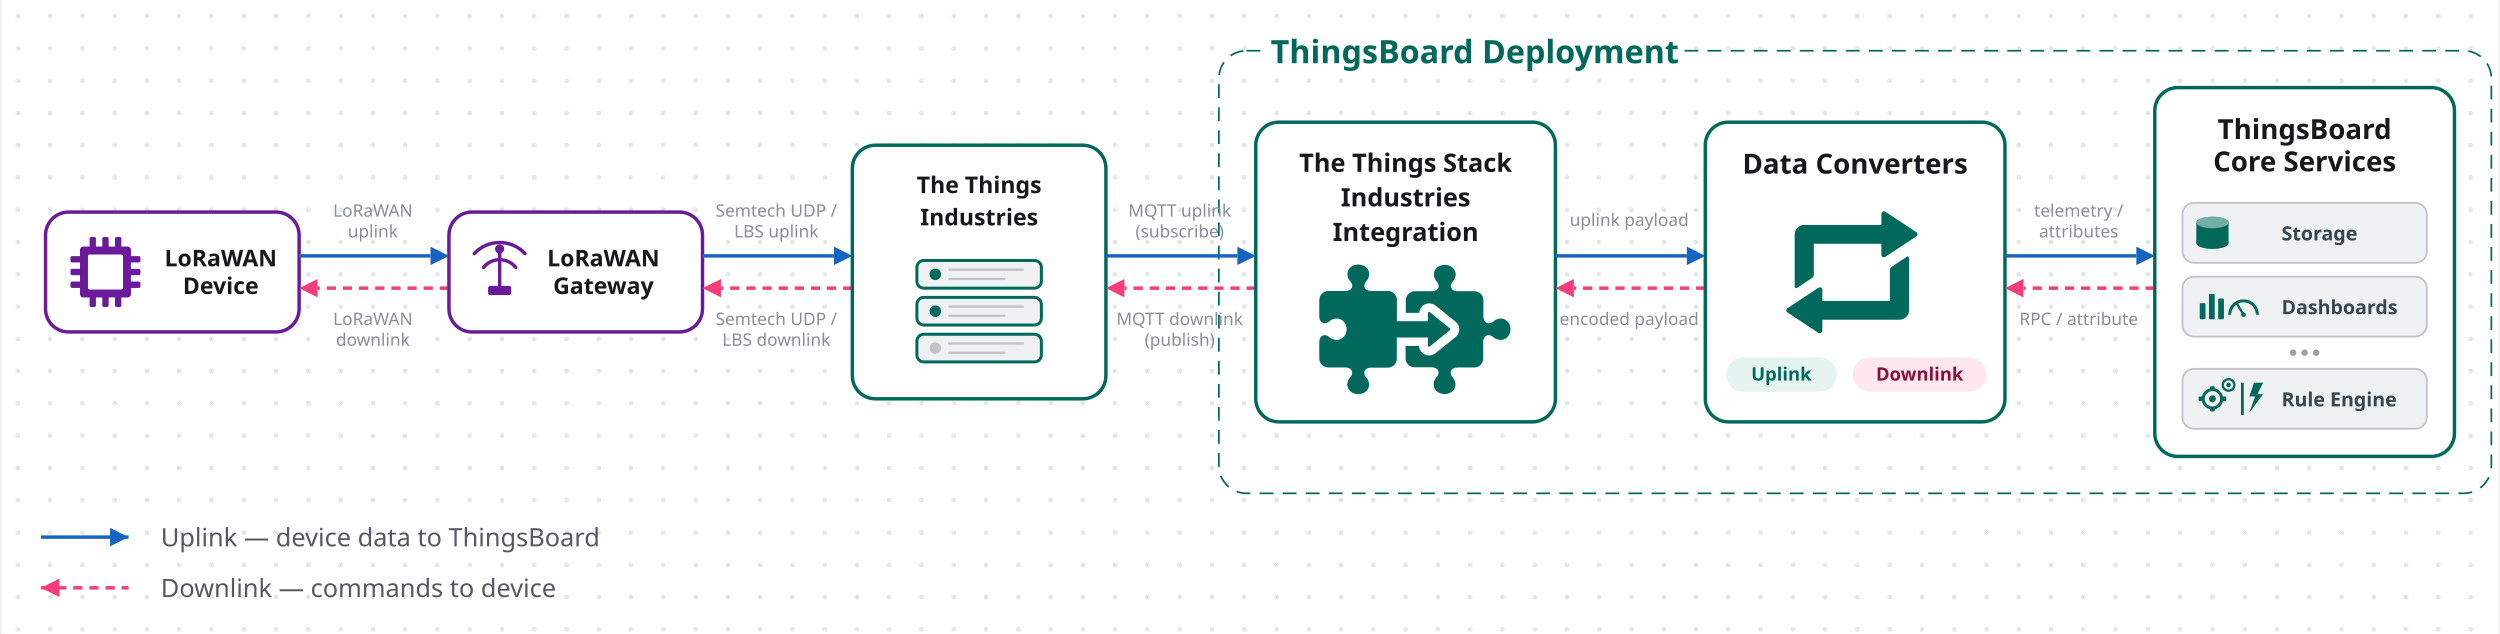
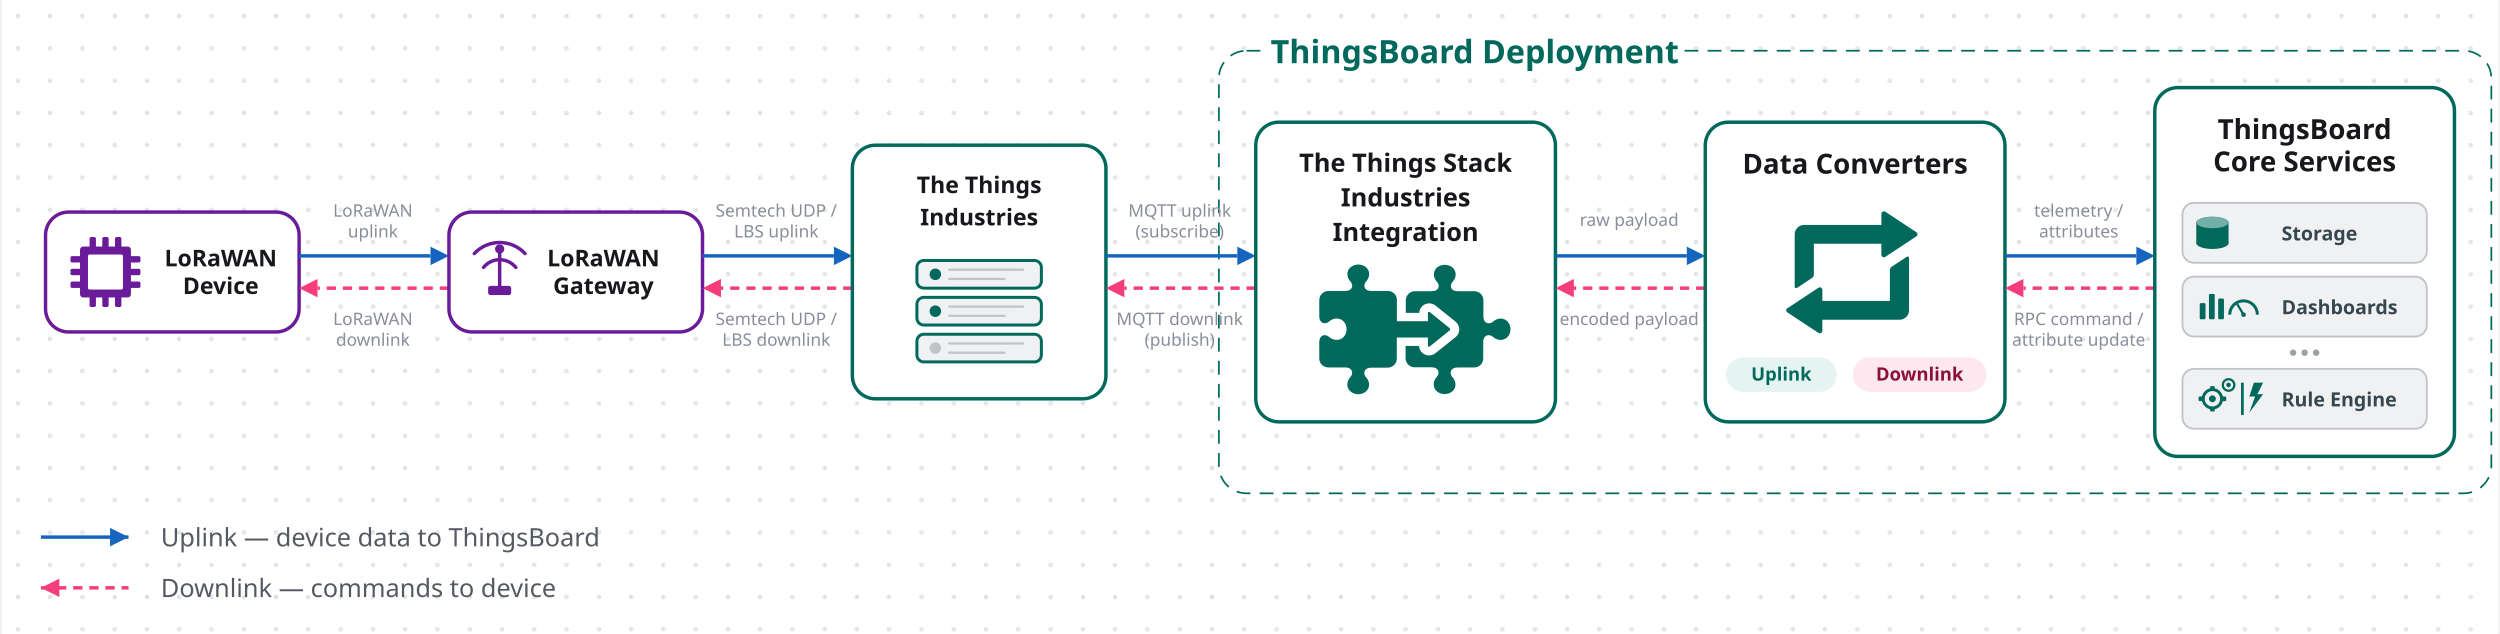
<svg xmlns="http://www.w3.org/2000/svg" width="1400" height="355" fill="none" viewBox="0 0 1083 275">
  <defs>
    <pattern id="dots" x="0" y="0" width="14" height="14" patternUnits="userSpaceOnUse">
      <circle cx="7" cy="7" r="1" fill="#dde0e4" />
    </pattern>
    <clipPath id="clip0">
      <path fill="#fff" d="M0 0h1083v275H0z" />
    </clipPath>
  </defs>
  <g clip-path="url(#clip0)">
    <path fill="#fff" d="M0 0h1083v275H0z" />
    <rect width="1083" height="275" fill="url(#dots)" />
    <g transform="translate(13,33)">
      <rect x="515" y="-11" width="552" height="192" rx="12" fill="none" stroke="#00695c" stroke-width="0.75" stroke-dasharray="6,4" />
      <rect x="535" y="-18" width="178" height="14" fill="#fff" />
      <text x="626" y="-11" text-anchor="middle" font-family="system-ui,sans-serif" font-size="14" fill="#00695c" font-weight="600" dominant-baseline="central" textLength="174" lengthAdjust="spacing">ThingsBoard Deployment</text>
      <rect x="6" y="59" width="110" height="52" rx="10" fill="#fff" stroke="#6a1b9a" stroke-width="1.5" />
      <g transform="translate(11.3,64.3) scale(0.69)" fill="#6a1b9a">
        <rect x="14" y="14" width="32" height="32" rx="2" fill="#6a1b9a" />
        <rect x="19" y="19" width="22" height="22" rx="1" fill="#fff" />
        <rect x="20" y="8" width="4" height="7" rx="1" />
        <rect x="28" y="8" width="4" height="7" rx="1" />
        <rect x="36" y="8" width="4" height="7" rx="1" />
        <rect x="20" y="45" width="4" height="7" rx="1" />
        <rect x="28" y="45" width="4" height="7" rx="1" />
        <rect x="36" y="45" width="4" height="7" rx="1" />
        <rect x="8" y="20" width="7" height="4" rx="1" />
        <rect x="8" y="28" width="7" height="4" rx="1" />
        <rect x="8" y="36" width="7" height="4" rx="1" />
        <rect x="45" y="20" width="7" height="4" rx="1" />
        <rect x="45" y="28" width="7" height="4" rx="1" />
        <rect x="45" y="36" width="7" height="4" rx="1" />
      </g>
      <text x="82" y="79" text-anchor="middle" font-family="system-ui,sans-serif" font-size="10" fill="#17181c" font-weight="600" dominant-baseline="middle">LoRaWAN</text>
      <text x="82" y="91" text-anchor="middle" font-family="system-ui,sans-serif" font-size="10" fill="#17181c" font-weight="600" dominant-baseline="middle">Device</text>
      <line x1="116" y1="78" x2="173" y2="78" stroke="#1565c0" stroke-width="1.5" />
      <polygon points="173,74 181,78 173,82" fill="#1565c0" />
      <text x="148" y="61" text-anchor="middle" font-family="system-ui,sans-serif" font-size="7.5" fill="#888d99">LoRaWAN</text>
      <text x="148" y="70" text-anchor="middle" font-family="system-ui,sans-serif" font-size="7.5" fill="#888d99">uplink</text>
      <line x1="181" y1="92" x2="124" y2="92" stroke="#f53d7d" stroke-width="1.5" stroke-dasharray="4,3" />
      <polygon points="124,88 116,92 124,96" fill="#f53d7d" />
      <text x="148" y="108" text-anchor="middle" font-family="system-ui,sans-serif" font-size="7.5" fill="#888d99">LoRaWAN</text>
      <text x="148" y="117" text-anchor="middle" font-family="system-ui,sans-serif" font-size="7.5" fill="#888d99">downlink</text>
      <rect x="181" y="59" width="110" height="52" rx="10" fill="#fff" stroke="#6a1b9a" stroke-width="1.5" />
      <g transform="translate(190,53)" fill="none" stroke="#6a1b9a" stroke-width="1.5" stroke-linecap="round">
        <line x1="13" y1="38" x2="13" y2="22" />
        <path d="M 6,30 a9,9 0 0,1 14,0" fill="none" />
        <path d="M 2,24 a15,15 0 0,1 22,0" fill="none" />
        <rect x="8" y="38" width="10" height="4" rx="1" fill="#6a1b9a" stroke="none" />
        <circle cx="13" cy="22" r="2" fill="#6a1b9a" stroke="none" />
      </g>
      <text x="248" y="79" text-anchor="middle" font-family="system-ui,sans-serif" font-size="10" fill="#17181c" font-weight="600" dominant-baseline="middle">LoRaWAN</text>
      <text x="248" y="91" text-anchor="middle" font-family="system-ui,sans-serif" font-size="10" fill="#17181c" font-weight="600" dominant-baseline="middle">Gateway</text>
      <line x1="291" y1="78" x2="348" y2="78" stroke="#1565c0" stroke-width="1.5" />
      <polygon points="348,74 356,78 348,82" fill="#1565c0" />
      <text x="323" y="61" text-anchor="middle" font-family="system-ui,sans-serif" font-size="7.5" fill="#888d99">Semtech UDP /</text>
      <text x="323" y="70" text-anchor="middle" font-family="system-ui,sans-serif" font-size="7.5" fill="#888d99">LBS uplink</text>
      <line x1="356" y1="92" x2="299" y2="92" stroke="#f53d7d" stroke-width="1.5" stroke-dasharray="4,3" />
      <polygon points="299,88 291,92 299,96" fill="#f53d7d" />
      <text x="323" y="108" text-anchor="middle" font-family="system-ui,sans-serif" font-size="7.5" fill="#888d99">Semtech UDP /</text>
      <text x="323" y="117" text-anchor="middle" font-family="system-ui,sans-serif" font-size="7.5" fill="#888d99">LBS downlink</text>
      <rect x="356" y="30" width="110" height="110" rx="10" fill="#fff" stroke="#00695c" stroke-width="1.5" />
      <text x="411" y="43" text-anchor="middle" font-family="system-ui,sans-serif" font-size="10" fill="#17181c" font-weight="600" dominant-baseline="hanging">The Things</text>
      <text x="411" y="57" text-anchor="middle" font-family="system-ui,sans-serif" font-size="10" fill="#17181c" font-weight="600" dominant-baseline="hanging">Industries</text>
      <g fill="none" stroke="#00695c" stroke-width="1.3" stroke-linecap="round">
        <rect x="384" y="80" width="54" height="12" rx="3" fill="#f0f1f3" stroke="#00695c" />
        <circle cx="392" cy="86" r="2.5" fill="#00695c" stroke="none" />
        <line x1="398" y1="84" x2="430" y2="84" stroke="#c1c3c8" stroke-width="1" />
        <line x1="398" y1="88" x2="422" y2="88" stroke="#c1c3c8" stroke-width="1" />
        <rect x="384" y="96" width="54" height="12" rx="3" fill="#f0f1f3" stroke="#00695c" />
        <circle cx="392" cy="102" r="2.5" fill="#00695c" stroke="none" />
        <line x1="398" y1="100" x2="430" y2="100" stroke="#c1c3c8" stroke-width="1" />
        <line x1="398" y1="104" x2="422" y2="104" stroke="#c1c3c8" stroke-width="1" />
        <rect x="384" y="112" width="54" height="12" rx="3" fill="#f0f1f3" stroke="#00695c" />
        <circle cx="392" cy="118" r="2.5" fill="#c1c3c8" stroke="none" />
        <line x1="398" y1="116" x2="430" y2="116" stroke="#c1c3c8" stroke-width="1" />
        <line x1="398" y1="120" x2="422" y2="120" stroke="#c1c3c8" stroke-width="1" />
      </g>
      <line x1="466" y1="78" x2="523" y2="78" stroke="#1565c0" stroke-width="1.5" />
      <polygon points="523,74 531,78 523,82" fill="#1565c0" />
      <text x="498" y="61" text-anchor="middle" font-family="system-ui,sans-serif" font-size="7.5" fill="#888d99">MQTT uplink</text>
      <text x="498" y="70" text-anchor="middle" font-family="system-ui,sans-serif" font-size="7.5" fill="#888d99">(subscribe)</text>
      <line x1="531" y1="92" x2="474" y2="92" stroke="#f53d7d" stroke-width="1.5" stroke-dasharray="4,3" />
      <polygon points="474,88 466,92 474,96" fill="#f53d7d" />
      <text x="498" y="108" text-anchor="middle" font-family="system-ui,sans-serif" font-size="7.5" fill="#888d99">MQTT downlink</text>
      <text x="498" y="117" text-anchor="middle" font-family="system-ui,sans-serif" font-size="7.5" fill="#888d99">(publish)</text>
      <rect x="531" y="20" width="130" height="130" rx="10" fill="#fff" stroke="#00695c" stroke-width="1.5" />
      <text x="596" y="33" text-anchor="middle" font-family="system-ui,sans-serif" font-size="11" fill="#17181c" font-weight="600" dominant-baseline="hanging">The Things Stack</text>
      <text x="596" y="48" text-anchor="middle" font-family="system-ui,sans-serif" font-size="11" fill="#17181c" font-weight="600" dominant-baseline="hanging">Industries</text>
      <text x="596" y="63" text-anchor="middle" font-family="system-ui,sans-serif" font-size="11" fill="#17181c" font-weight="600" dominant-baseline="hanging">Integration</text>
      <g transform="matrix(-0.16987,0,0,-0.166552,641.5201,150.5578)" fill="#00695c">
        <path d="m 465.3,145.05 h -43.5 c -17.7,0 -21.8,-14.7 -12.6,-25.3 15.2,-17.2 7.1,-43 -20.2,-44.5 -27.3,1 -35.4,27.3 -20.2,44 9.1,10.1 5.1,25.3 -12.6,25.3 h -42.5 c -12.6,0 -23.3,10.1 -23.3,23.3 v 55.1 h -1 -78.4 v -21.8 c 0,-2 -2.5,-3 -4.6,-1.5 l -51.1,42 c -1.5,1.5 -1.5,4 0,5.6 l 51.1,42 c 2,1.5 4.6,0 4.6,-2 v -21.8 h 78.2 1 v 55.6 c 0,12.6 10.1,23.3 23.3,23.3 H 356 c 17.7,0 21.8,14.7 12.6,24.8 -15.2,17.2 -7.1,43 20.2,44 27.3,-1 35.4,-27.3 20.2,-44 -9.1,-10.1 -5.1,-24.8 12.6,-24.8 h 43 c 13.2,0 23.8,-10.6 23.8,-23.8 v -43.6 c -0.5,-17.2 -15.2,-21.2 -25.3,-12.1 -17.2,15.2 -43.5,7.1 -44.5,-20.2 1,-27.3 27.3,-35.4 44.5,-20.2 10.1,9.1 24.8,5.1 25.3,-12.1 v -44 c 0.1,-12.7 -10,-23.3 -23.1,-23.3 z" />
        <path d="m 244.7,145.45 h -43.5 c -17.7,0 -21.8,-15.2 -12.6,-25.3 15.2,-17.2 7.1,-43.5 -20.2,-44.5 -27.3,1 -35.4,26.8 -20.2,44 9.1,10.1 5.1,25.3 -12.6,25.3 H 93.1 c -13.2,0 -23.3,10.6 -23.3,23.3 v 43.5 c 0,17.7 -15.2,21.8 -25.3,12.6 -17.2,-15.2 -43.5,-7.1 -44.5,20.2 1,27.3 27.3,35.4 44,20.2 10.1,-9.1 25.3,-5.1 25.3,12.6 v 43 c 0,13.2 10.6,23.3 23.3,23.3 h 42.5 c 17.7,0 21.8,14.7 12.6,24.8 -15.2,16.7 -7.1,43 20.2,44 27.3,-1 35.4,-26.8 20.2,-44 -9.1,-10.1 -5.1,-24.8 12.6,-24.8 h 43 c 13.2,0 23.8,-10.6 23.8,-23.8 v -32.7 h -34.4 c -0.5,13.7 -11.7,24.8 -25.3,24.8 -6.1,0 -11.6,-2 -16.2,-5.6 l -51.1,-42 c -6.1,-5.1 -9.6,-12.1 -9.6,-20.2 0,-8.1 3.5,-15.2 9.6,-20.2 l 51.6,-42 c 4.6,-3.5 10.1,-5.6 16.2,-5.6 13.7,0 24.8,11.1 25.3,24.8 H 268 v -32.4 c 0,-13.2 -10.6,-23.3 -23.3,-23.3 z" />
      </g>
      <line x1="661" y1="78" x2="718" y2="78" stroke="#1565c0" stroke-width="1.5" />
      <polygon points="718,74 726,78 718,82" fill="#1565c0" />
-       <text x="693" y="65" text-anchor="middle" font-family="system-ui,sans-serif" font-size="7.5" fill="#888d99">uplink payload</text>
+       <text x="693" y="65" text-anchor="middle" font-family="system-ui,sans-serif" font-size="7.5" fill="#888d99">raw payload</text>
      <line x1="726" y1="92" x2="669" y2="92" stroke="#f53d7d" stroke-width="1.5" stroke-dasharray="4,3" />
      <polygon points="669,88 661,92 669,96" fill="#f53d7d" />
      <text x="693" y="108" text-anchor="middle" font-family="system-ui,sans-serif" font-size="7.5" fill="#888d99">encoded payload</text>
      <rect x="726" y="20" width="130" height="130" rx="10" fill="#fff" stroke="#00695c" stroke-width="1.5" />
      <text x="791" y="33" text-anchor="middle" font-family="system-ui,sans-serif" font-size="12" fill="#17181c" font-weight="600" dominant-baseline="hanging">Data Converters</text>
      <g transform="matrix(0.217828,0,0,0.213574,736.2844,53.1842)" fill="#00695c">
        <path d="m 373.23,68.177 -61.8,-41.6 c -3.4,-2.3 -7.9,0.1 -7.9,4.2 v 22.5 h -153.6 c -10.6,0 -19.1,8.6 -19.1,19.1 v 106.5 c 0,2.3 2.6,3.7 4.5,2.4 l 30,-20.2 c 2.3,-1.5 3.7,-4.1 3.7,-6.9 v -62.7 h 134.4 v 22.5 c 0,4.1 4.5,6.5 7.9,4.2 l 61.8,-41.6 c 3.1,-2 3.1,-6.4 0.1,-8.4 z" />
        <path d="m 354.13,117.98 -30,20.2 c -2.3,1.5 -3.7,4.1 -3.7,6.9 v 62.6 h -134.5 v -22.5 c 0,-4.1 -4.5,-6.5 -7.9,-4.2 l -61.8,41.6 c -3,2 -3,6.4 0,8.4 l 61.8,41.6 c 3.4,2.3 7.9,-0.1 7.9,-4.2 v -22.5 h 153.5 c 10.6,0.1 19.2,-8.5 19.2,-19.1 v -106.4 c 0,-2.3 -2.6,-3.7 -4.5,-2.4 z" />
      </g>
      <rect x="735" y="122" width="48" height="15" rx="7.5" fill="#e6f4f1" />
      <text x="759" y="129" text-anchor="middle" font-family="system-ui,sans-serif" font-size="8" fill="#00695c" font-weight="700" dominant-baseline="central">Uplink</text>
      <rect x="790" y="122" width="58" height="15" rx="7.5" fill="#fde8ef" />
      <text x="819" y="129" text-anchor="middle" font-family="system-ui,sans-serif" font-size="8" fill="#8a0f3a" font-weight="700" dominant-baseline="central">Downlink</text>
      <line x1="856" y1="78" x2="913" y2="78" stroke="#1565c0" stroke-width="1.5" />
      <polygon points="913,74 921,78 913,82" fill="#1565c0" />
      <text x="888" y="61" text-anchor="middle" font-family="system-ui,sans-serif" font-size="7.5" fill="#888d99">telemetry /</text>
      <text x="888" y="70" text-anchor="middle" font-family="system-ui,sans-serif" font-size="7.5" fill="#888d99">attributes</text>
      <line x1="921" y1="92" x2="864" y2="92" stroke="#f53d7d" stroke-width="1.5" stroke-dasharray="4,3" />
      <polygon points="864,88 856,92 864,96" fill="#f53d7d" />
-       <text x="888" y="108" text-anchor="middle" font-family="system-ui,sans-serif" font-size="7.5" fill="#888d99">RPC / attribute</text>
+       <text x="888" y="108" text-anchor="middle" font-family="system-ui,sans-serif" font-size="7.5" fill="#888d99">RPC command /</text>
+       <text x="888" y="117" text-anchor="middle" font-family="system-ui,sans-serif" font-size="7.5" fill="#888d99">attribute update</text>
      <rect x="921" y="5" width="130" height="160" rx="10" fill="#fff" stroke="#00695c" stroke-width="1.5" />
      <text x="986" y="18" text-anchor="middle" font-family="system-ui,sans-serif" font-size="12" fill="#17181c" font-weight="600" dominant-baseline="hanging">ThingsBoard</text>
      <text x="986" y="32" text-anchor="middle" font-family="system-ui,sans-serif" font-size="12" fill="#17181c" font-weight="600" dominant-baseline="hanging">Core Services</text>
      <g transform="translate(232,5)">
        <rect x="701" y="50" width="106" height="26" rx="5" fill="#f0f1f3" stroke="#c1c3c8" stroke-width=".8" />
        <g fill="#00695c" transform="translate(45,-6.5)">
          <ellipse cx="669" cy="65" rx="7" ry="2.5" fill="#00695c" />
          <rect x="662" y="65" width="14" height="9" fill="#00695c" />
          <ellipse cx="669" cy="74" rx="7" ry="2.5" fill="#00695c" />
          <ellipse cx="669" cy="65" rx="7" ry="2.5" fill="#e6f4f1" opacity=".5" />
        </g>
        <text x="744" y="63" text-anchor="start" font-family="system-ui,sans-serif" font-size="8.5" fill="#37474f" font-weight="600" dominant-baseline="central">Storage</text>
        <rect x="701" y="82" width="106" height="26" rx="5" fill="#f0f1f3" stroke="#c1c3c8" stroke-width=".8" />
        <g fill="#00695c" transform="translate(47.5,-5.5)">
          <rect x="661" y="99" width="2.5" height="7" rx=".5" />
          <rect x="665" y="95" width="2.5" height="11" rx=".5" />
          <rect x="669" y="97" width="2.5" height="9" rx=".5" />
          <path d="M674,104 a6,6 0 0,1 12,0" fill="none" stroke="#00695c" stroke-width="1.3" />
          <line x1="680" y1="104" x2="677" y2="99" stroke="#00695c" stroke-width="1" stroke-linecap="round" />
          <circle cx="680" cy="104" r="1" fill="#00695c" />
        </g>
        <text x="744" y="95" text-anchor="start" font-family="system-ui,sans-serif" font-size="8.5" fill="#37474f" font-weight="600" dominant-baseline="central">Dashboards</text>
        <circle cx="749" cy="115" r="1.4" fill="#9aa0a6" />
        <circle cx="754" cy="115" r="1.4" fill="#9aa0a6" />
        <circle cx="759" cy="115" r="1.4" fill="#9aa0a6" />
        <rect x="701" y="122" width="106" height="26" rx="5" fill="#f0f1f3" stroke="#c1c3c8" stroke-width=".8" />
        <g fill="#00695c" transform="translate(49,0)">
          <circle cx="665" cy="135" r="4" fill="none" stroke="#00695c" stroke-width="1.3" />
          <circle cx="665" cy="135" r="1.5" fill="#00695c" />
          <rect x="664" y="129.5" width="2" height="2" rx=".4" />
          <rect x="664" y="138.5" width="2" height="2" rx=".4" />
          <rect x="659" y="134" width="2" height="2" rx=".4" />
          <rect x="669" y="134" width="2" height="2" rx=".4" />
          <circle cx="672" cy="129" r="2.5" fill="none" stroke="#00695c" stroke-width="1" />
          <circle cx="672" cy="129" r="1" fill="#00695c" />
          <line x1="678" y1="128" x2="678" y2="142" stroke="#00695c" stroke-width="1.2" />
          <polygon points="683,128 681,134 683.5,134 681,141 687,133 684.5,133 687,128" fill="#00695c" />
        </g>
        <text x="744" y="135" text-anchor="start" font-family="system-ui,sans-serif" font-size="8.5" fill="#37474f" font-weight="600" dominant-baseline="central">Rule Engine</text>
      </g>
      <line x1="4" y1="200" x2="42" y2="200" stroke="#1565c0" stroke-width="1.5" />
      <polygon points="34,196 42,200 34,204" fill="#1565c0" />
      <text x="56" y="204" font-family="system-ui,sans-serif" font-size="11" fill="#555962">Uplink — device data to ThingsBoard</text>
      <line x1="4" y1="222" x2="42" y2="222" stroke="#f53d7d" stroke-width="1.5" stroke-dasharray="4,3" />
      <polygon points="12,218 4,222 12,226" fill="#f53d7d" />
      <text x="56" y="226" font-family="system-ui,sans-serif" font-size="11" fill="#555962">Downlink — commands to device</text>
    </g>
  </g>
</svg>
